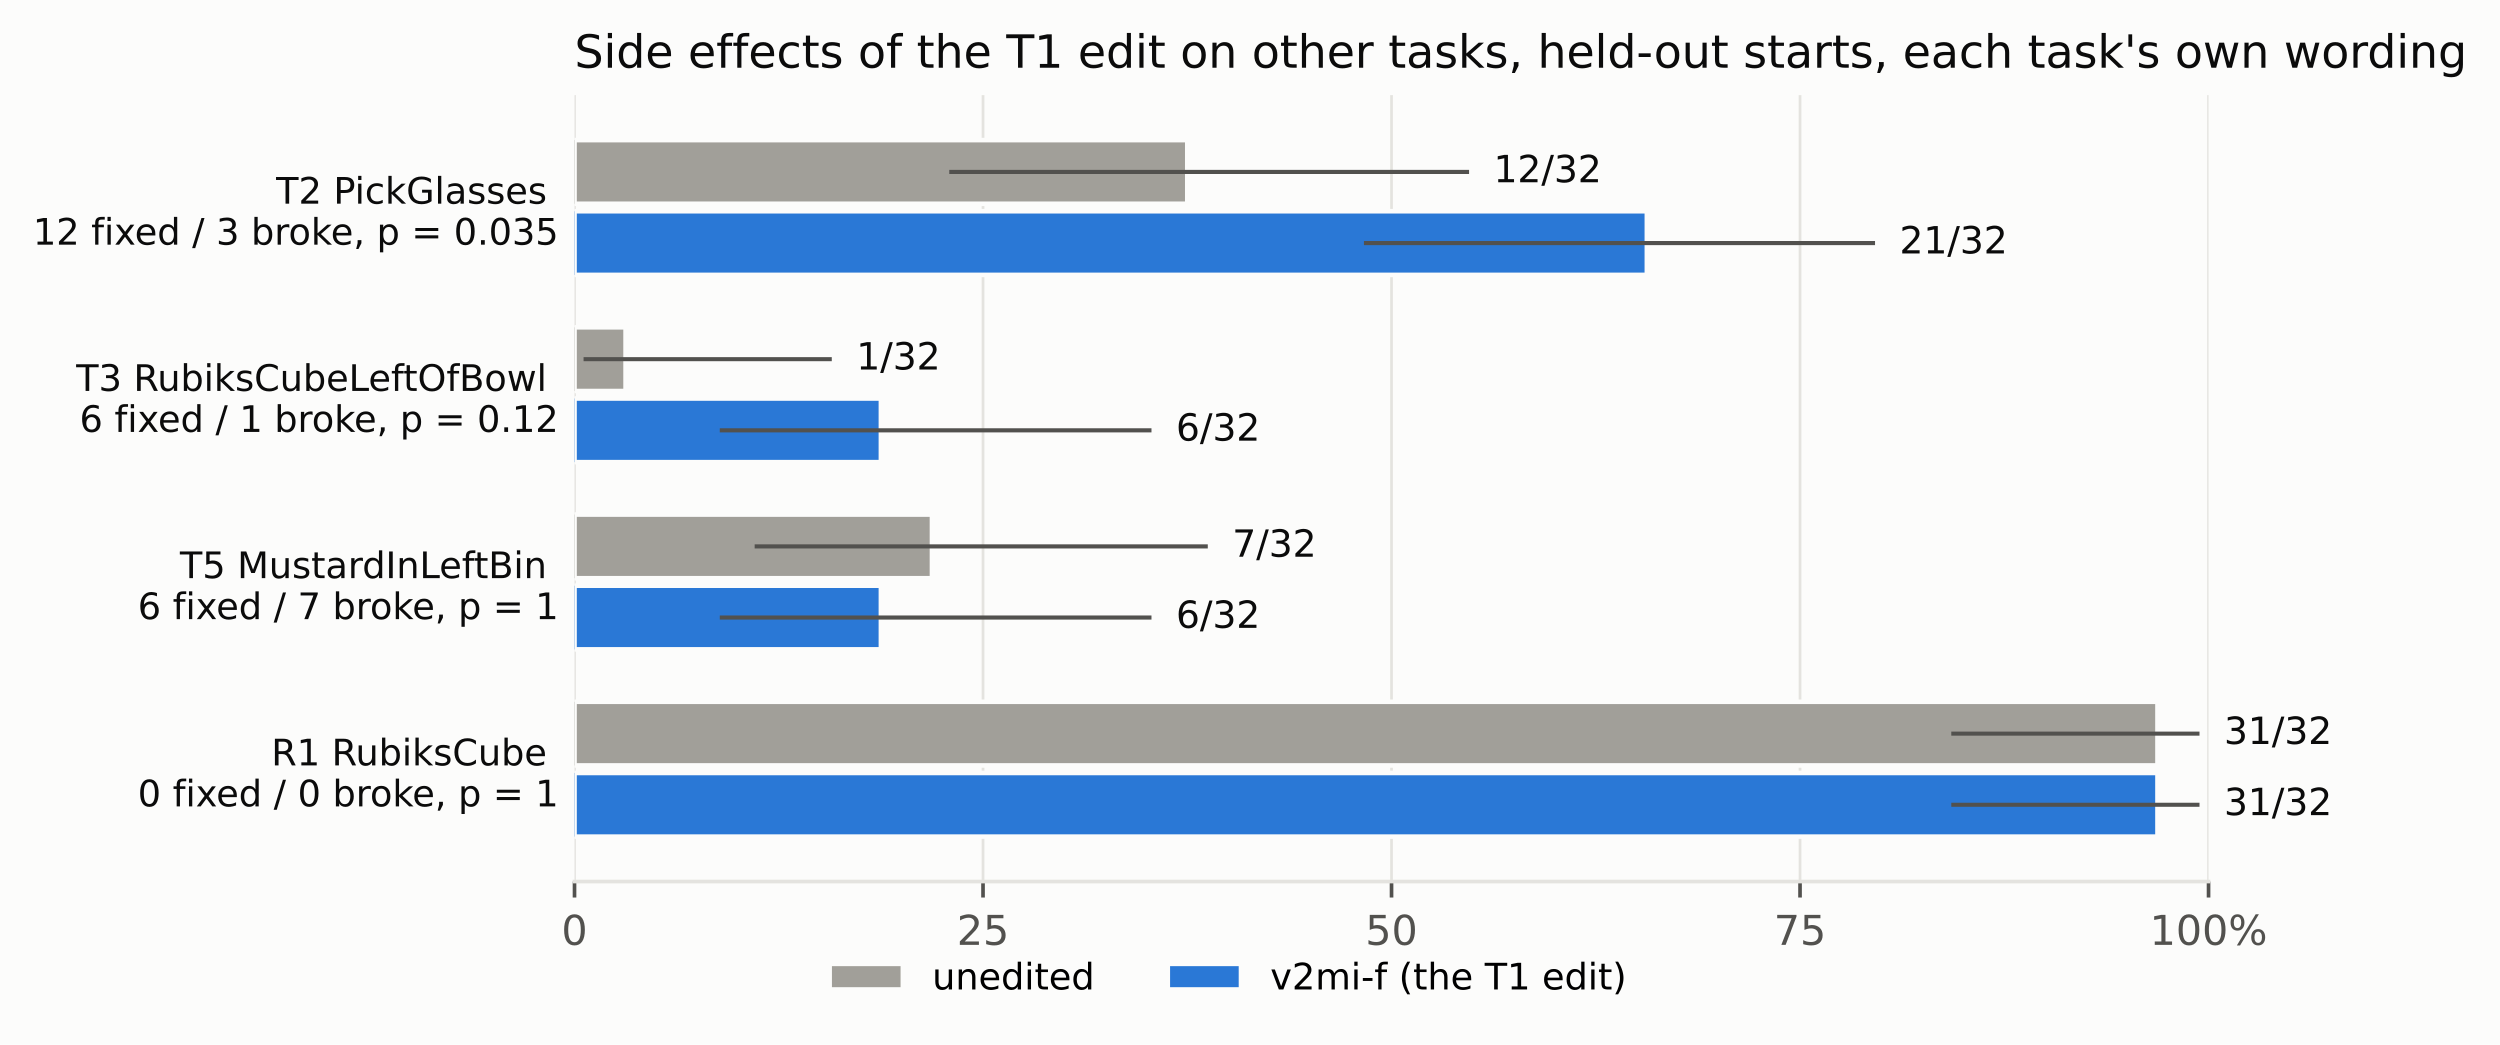
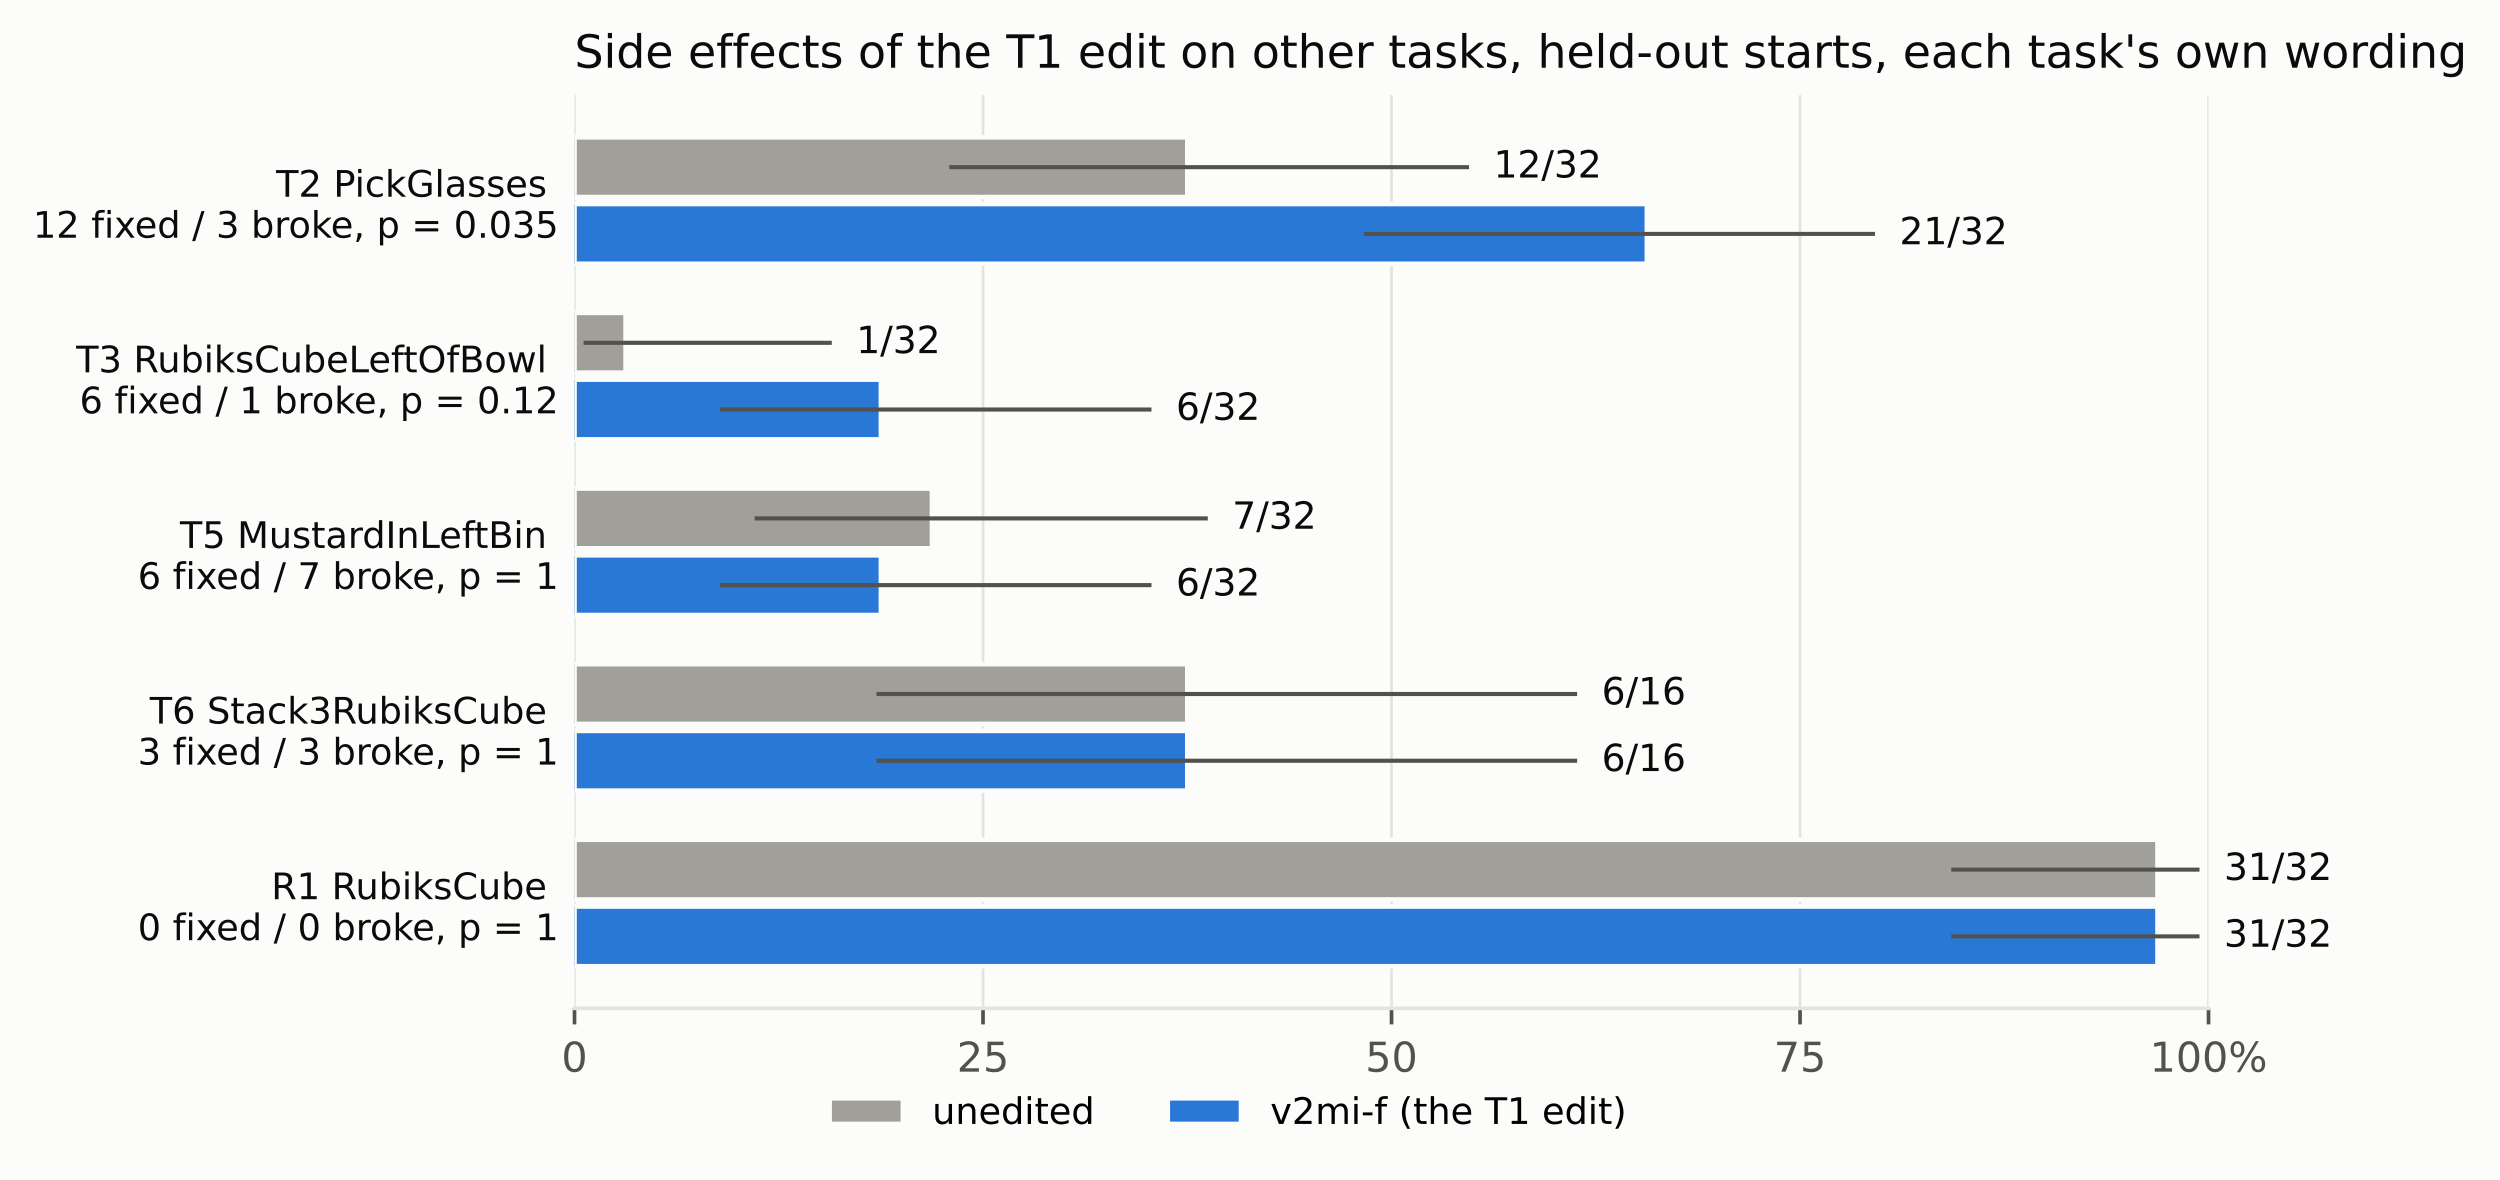
- <svg xmlns="http://www.w3.org/2000/svg" xmlns:xlink="http://www.w3.org/1999/xlink" width="546.381pt" height="228.317pt" viewBox="0 0 546.381 228.317" version="1.1">
+ <svg xmlns="http://www.w3.org/2000/svg" xmlns:xlink="http://www.w3.org/1999/xlink" width="546.381pt" height="257.7pt" viewBox="0 0 546.381 257.7" version="1.1">
  <defs>
    <style type="text/css">*{stroke-linejoin: round; stroke-linecap: butt}</style>
  </defs>
  <g id="figure_1">
    <g id="patch_1">
-       <path d="M 0 228.317  L 546.381 228.317  L 546.381 0  L 0 0  z " style="fill: #fcfcfb" />
+       <path d="M 0 257.7  L 546.381 257.7  L 546.381 0  L 0 0  z " style="fill: #fcfcfb" />
    </g>
    <g id="axes_1">
      <g id="patch_2">
-         <path d="M 125.562 192.662  L 482.683 192.662  L 482.683 20.798  L 125.562 20.798  z " style="fill: #fcfcfb" />
+         <path d="M 125.562 220.382  L 482.683 220.382  L 482.683 20.798  L 125.562 20.798  z " style="fill: #fcfcfb" />
      </g>
      <g id="matplotlib.axis_1">
        <g id="xtick_1">
          <g id="line2d_1">
-             <path d="M 125.562 192.662  L 125.562 20.798  " clip-path="url(#p0481ab0a4f)" style="fill: none; stroke: #e4e3df; stroke-width: 0.6; stroke-linecap: square" />
+             <path d="M 125.562 220.382  L 125.562 20.798  " clip-path="url(#p640ed2fdf8)" style="fill: none; stroke: #e4e3df; stroke-width: 0.6; stroke-linecap: square" />
          </g>
          <g id="line2d_2">
            <defs>
-               <path id="m052d0eaaba" d="M 0 0  L 0 3.5  " style="stroke: #52514e; stroke-width: 0.8" />
+               <path id="md852c3a85e" d="M 0 0  L 0 3.5  " style="stroke: #52514e; stroke-width: 0.8" />
            </defs>
            <g>
-               <use xlink:href="#m052d0eaaba" x="125.562" y="192.662" style="fill: #52514e; stroke: #52514e; stroke-width: 0.8" />
+               <use xlink:href="#md852c3a85e" x="125.562" y="220.382" style="fill: #52514e; stroke: #52514e; stroke-width: 0.8" />
            </g>
          </g>
          <g id="text_1">
-             <text style="font-size: 9px; font-family: 'DejaVu Sans'; text-anchor: middle; fill: #52514e" x="125.562" y="206.501" transform="rotate(-0 125.5625 206.501)">0</text>
+             <text style="font-size: 9px; font-family: 'DejaVu Sans'; text-anchor: middle; fill: #52514e" x="125.562" y="234.221" transform="rotate(-0 125.5625 234.221)">0</text>
          </g>
        </g>
        <g id="xtick_2">
          <g id="line2d_3">
-             <path d="M 214.843 192.662  L 214.843 20.798  " clip-path="url(#p0481ab0a4f)" style="fill: none; stroke: #e4e3df; stroke-width: 0.6; stroke-linecap: square" />
+             <path d="M 214.843 220.382  L 214.843 20.798  " clip-path="url(#p640ed2fdf8)" style="fill: none; stroke: #e4e3df; stroke-width: 0.6; stroke-linecap: square" />
          </g>
          <g id="line2d_4">
            <g>
-               <use xlink:href="#m052d0eaaba" x="214.843" y="192.662" style="fill: #52514e; stroke: #52514e; stroke-width: 0.8" />
+               <use xlink:href="#md852c3a85e" x="214.843" y="220.382" style="fill: #52514e; stroke: #52514e; stroke-width: 0.8" />
            </g>
          </g>
          <g id="text_2">
-             <text style="font-size: 9px; font-family: 'DejaVu Sans'; text-anchor: middle; fill: #52514e" x="214.843" y="206.501" transform="rotate(-0 214.8425 206.501)">25</text>
+             <text style="font-size: 9px; font-family: 'DejaVu Sans'; text-anchor: middle; fill: #52514e" x="214.843" y="234.221" transform="rotate(-0 214.8425 234.221)">25</text>
          </g>
        </g>
        <g id="xtick_3">
          <g id="line2d_5">
-             <path d="M 304.123 192.662  L 304.123 20.798  " clip-path="url(#p0481ab0a4f)" style="fill: none; stroke: #e4e3df; stroke-width: 0.6; stroke-linecap: square" />
+             <path d="M 304.123 220.382  L 304.123 20.798  " clip-path="url(#p640ed2fdf8)" style="fill: none; stroke: #e4e3df; stroke-width: 0.6; stroke-linecap: square" />
          </g>
          <g id="line2d_6">
            <g>
-               <use xlink:href="#m052d0eaaba" x="304.123" y="192.662" style="fill: #52514e; stroke: #52514e; stroke-width: 0.8" />
+               <use xlink:href="#md852c3a85e" x="304.123" y="220.382" style="fill: #52514e; stroke: #52514e; stroke-width: 0.8" />
            </g>
          </g>
          <g id="text_3">
-             <text style="font-size: 9px; font-family: 'DejaVu Sans'; text-anchor: middle; fill: #52514e" x="304.123" y="206.501" transform="rotate(-0 304.1225 206.501)">50</text>
+             <text style="font-size: 9px; font-family: 'DejaVu Sans'; text-anchor: middle; fill: #52514e" x="304.123" y="234.221" transform="rotate(-0 304.1225 234.221)">50</text>
          </g>
        </g>
        <g id="xtick_4">
          <g id="line2d_7">
-             <path d="M 393.402 192.662  L 393.402 20.798  " clip-path="url(#p0481ab0a4f)" style="fill: none; stroke: #e4e3df; stroke-width: 0.6; stroke-linecap: square" />
+             <path d="M 393.402 220.382  L 393.402 20.798  " clip-path="url(#p640ed2fdf8)" style="fill: none; stroke: #e4e3df; stroke-width: 0.6; stroke-linecap: square" />
          </g>
          <g id="line2d_8">
            <g>
-               <use xlink:href="#m052d0eaaba" x="393.402" y="192.662" style="fill: #52514e; stroke: #52514e; stroke-width: 0.8" />
+               <use xlink:href="#md852c3a85e" x="393.402" y="220.382" style="fill: #52514e; stroke: #52514e; stroke-width: 0.8" />
            </g>
          </g>
          <g id="text_4">
-             <text style="font-size: 9px; font-family: 'DejaVu Sans'; text-anchor: middle; fill: #52514e" x="393.402" y="206.501" transform="rotate(-0 393.4025 206.501)">75</text>
+             <text style="font-size: 9px; font-family: 'DejaVu Sans'; text-anchor: middle; fill: #52514e" x="393.402" y="234.221" transform="rotate(-0 393.4025 234.221)">75</text>
          </g>
        </g>
        <g id="xtick_5">
          <g id="line2d_9">
-             <path d="M 482.683 192.662  L 482.683 20.798  " clip-path="url(#p0481ab0a4f)" style="fill: none; stroke: #e4e3df; stroke-width: 0.6; stroke-linecap: square" />
+             <path d="M 482.683 220.382  L 482.683 20.798  " clip-path="url(#p640ed2fdf8)" style="fill: none; stroke: #e4e3df; stroke-width: 0.6; stroke-linecap: square" />
          </g>
          <g id="line2d_10">
            <g>
-               <use xlink:href="#m052d0eaaba" x="482.683" y="192.662" style="fill: #52514e; stroke: #52514e; stroke-width: 0.8" />
+               <use xlink:href="#md852c3a85e" x="482.683" y="220.382" style="fill: #52514e; stroke: #52514e; stroke-width: 0.8" />
            </g>
          </g>
          <g id="text_5">
-             <text style="font-size: 9px; font-family: 'DejaVu Sans'; text-anchor: middle; fill: #52514e" x="482.683" y="206.501" transform="rotate(-0 482.6825 206.501)">100%</text>
+             <text style="font-size: 9px; font-family: 'DejaVu Sans'; text-anchor: middle; fill: #52514e" x="482.683" y="234.221" transform="rotate(-0 482.6825 234.221)">100%</text>
          </g>
        </g>
      </g>
      <g id="matplotlib.axis_2">
        <g id="ytick_1">
          <g id="line2d_11" />
          <g id="text_6">
-             <text style="font-size: 8px; font-family: 'DejaVu Sans'; fill: #0b0b0b" transform="translate(60.355 44.51856)">T2  PickGlasses</text>
-             <text style="font-size: 8px; font-family: 'DejaVu Sans'; fill: #0b0b0b" transform="translate(7.2 53.47681)">12 fixed / 3 broke, p = 0.035</text>
+             <text style="font-size: 8px; font-family: 'DejaVu Sans'; fill: #0b0b0b" transform="translate(60.355 42.99549)">T2  PickGlasses</text>
+             <text style="font-size: 8px; font-family: 'DejaVu Sans'; fill: #0b0b0b" transform="translate(7.2 51.95374)">12 fixed / 3 broke, p = 0.035</text>
          </g>
        </g>
        <g id="ytick_2">
          <g id="line2d_12" />
          <g id="text_7">
-             <text style="font-size: 8px; font-family: 'DejaVu Sans'; fill: #0b0b0b" transform="translate(16.65875 85.43856)">T3  RubiksCubeLeftOfBowl</text>
-             <text style="font-size: 8px; font-family: 'DejaVu Sans'; fill: #0b0b0b" transform="translate(17.38 94.39681)">6 fixed / 1 broke, p = 0.12</text>
+             <text style="font-size: 8px; font-family: 'DejaVu Sans'; fill: #0b0b0b" transform="translate(16.65875 81.37702)">T3  RubiksCubeLeftOfBowl</text>
+             <text style="font-size: 8px; font-family: 'DejaVu Sans'; fill: #0b0b0b" transform="translate(17.38 90.33527)">6 fixed / 1 broke, p = 0.12</text>
          </g>
        </g>
        <g id="ytick_3">
          <g id="line2d_13" />
          <g id="text_8">
-             <text style="font-size: 8px; font-family: 'DejaVu Sans'; fill: #0b0b0b" transform="translate(39.33125 126.3586)">T5  MustardInLeftBin</text>
-             <text style="font-size: 8px; font-family: 'DejaVu Sans'; fill: #0b0b0b" transform="translate(30.1025 135.3168)">6 fixed / 7 broke, p = 1</text>
+             <text style="font-size: 8px; font-family: 'DejaVu Sans'; fill: #0b0b0b" transform="translate(39.33125 119.7586)">T5  MustardInLeftBin</text>
+             <text style="font-size: 8px; font-family: 'DejaVu Sans'; fill: #0b0b0b" transform="translate(30.1025 128.7168)">6 fixed / 7 broke, p = 1</text>
          </g>
        </g>
        <g id="ytick_4">
          <g id="line2d_14" />
          <g id="text_9">
-             <text style="font-size: 8px; font-family: 'DejaVu Sans'; fill: #0b0b0b" transform="translate(59.30125 167.2786)">R1  RubiksCube</text>
-             <text style="font-size: 8px; font-family: 'DejaVu Sans'; fill: #0b0b0b" transform="translate(30.1025 176.2368)">0 fixed / 0 broke, p = 1</text>
+             <text style="font-size: 8px; font-family: 'DejaVu Sans'; fill: #0b0b0b" transform="translate(32.735 158.1401)">T6  Stack3RubiksCube</text>
+             <text style="font-size: 8px; font-family: 'DejaVu Sans'; fill: #0b0b0b" transform="translate(30.1025 167.0984)">3 fixed / 3 broke, p = 1</text>
+           </g>
+         </g>
+         <g id="ytick_5">
+           <g id="line2d_15" />
+           <g id="text_10">
+             <text style="font-size: 8px; font-family: 'DejaVu Sans'; fill: #0b0b0b" transform="translate(59.30125 196.5216)">R1  RubiksCube</text>
+             <text style="font-size: 8px; font-family: 'DejaVu Sans'; fill: #0b0b0b" transform="translate(30.1025 205.4799)">0 fixed / 0 broke, p = 1</text>
          </g>
        </g>
      </g>
      <g id="patch_3">
-         <path d="M 125.562 30.619  L 259.483 30.619  L 259.483 44.532  L 125.562 44.532  z " clip-path="url(#p0481ab0a4f)" style="fill: #a19f99; stroke: #fcfcfb; stroke-linejoin: miter" />
+         <path d="M 125.562 30.01  L 259.483 30.01  L 259.483 43.06  L 125.562 43.06  z " clip-path="url(#p640ed2fdf8)" style="fill: #a19f99; stroke: #fcfcfb; stroke-linejoin: miter" />
      </g>
      <g id="patch_4">
-         <path d="M 125.562 46.169  L 359.923 46.169  L 359.923 60.082  L 125.562 60.082  z " clip-path="url(#p0481ab0a4f)" style="fill: #2a78d6; stroke: #fcfcfb; stroke-linejoin: miter" />
+         <path d="M 125.562 44.595  L 359.923 44.595  L 359.923 57.645  L 125.562 57.645  z " clip-path="url(#p640ed2fdf8)" style="fill: #2a78d6; stroke: #fcfcfb; stroke-linejoin: miter" />
      </g>
      <g id="patch_5">
-         <path d="M 125.562 71.539  L 136.722 71.539  L 136.722 85.452  L 125.562 85.452  z " clip-path="url(#p0481ab0a4f)" style="fill: #a19f99; stroke: #fcfcfb; stroke-linejoin: miter" />
+         <path d="M 125.562 68.392  L 136.722 68.392  L 136.722 81.441  L 125.562 81.441  z " clip-path="url(#p640ed2fdf8)" style="fill: #a19f99; stroke: #fcfcfb; stroke-linejoin: miter" />
      </g>
      <g id="patch_6">
-         <path d="M 125.562 87.089  L 192.523 87.089  L 192.523 101.002  L 125.562 101.002  z " clip-path="url(#p0481ab0a4f)" style="fill: #2a78d6; stroke: #fcfcfb; stroke-linejoin: miter" />
+         <path d="M 125.562 82.977  L 192.523 82.977  L 192.523 96.026  L 125.562 96.026  z " clip-path="url(#p640ed2fdf8)" style="fill: #2a78d6; stroke: #fcfcfb; stroke-linejoin: miter" />
      </g>
      <g id="patch_7">
-         <path d="M 125.562 112.459  L 203.683 112.459  L 203.683 126.372  L 125.562 126.372  z " clip-path="url(#p0481ab0a4f)" style="fill: #a19f99; stroke: #fcfcfb; stroke-linejoin: miter" />
+         <path d="M 125.562 106.773  L 203.683 106.773  L 203.683 119.823  L 125.562 119.823  z " clip-path="url(#p640ed2fdf8)" style="fill: #a19f99; stroke: #fcfcfb; stroke-linejoin: miter" />
      </g>
      <g id="patch_8">
-         <path d="M 125.562 128.009  L 192.523 128.009  L 192.523 141.922  L 125.562 141.922  z " clip-path="url(#p0481ab0a4f)" style="fill: #2a78d6; stroke: #fcfcfb; stroke-linejoin: miter" />
+         <path d="M 125.562 121.358  L 192.523 121.358  L 192.523 134.408  L 125.562 134.408  z " clip-path="url(#p640ed2fdf8)" style="fill: #2a78d6; stroke: #fcfcfb; stroke-linejoin: miter" />
      </g>
      <g id="patch_9">
-         <path d="M 125.562 153.379  L 471.522 153.379  L 471.522 167.292  L 125.562 167.292  z " clip-path="url(#p0481ab0a4f)" style="fill: #a19f99; stroke: #fcfcfb; stroke-linejoin: miter" />
+         <path d="M 125.562 145.155  L 259.483 145.155  L 259.483 158.204  L 125.562 158.204  z " clip-path="url(#p640ed2fdf8)" style="fill: #a19f99; stroke: #fcfcfb; stroke-linejoin: miter" />
      </g>
      <g id="patch_10">
-         <path d="M 125.562 168.929  L 471.522 168.929  L 471.522 182.842  L 125.562 182.842  z " clip-path="url(#p0481ab0a4f)" style="fill: #2a78d6; stroke: #fcfcfb; stroke-linejoin: miter" />
-       </g>
-       <g id="line2d_15">
-         <path d="M 207.464 37.576  L 321.07 37.576  " clip-path="url(#p0481ab0a4f)" style="fill: none; stroke: #52514e; stroke-width: 0.9" />
+         <path d="M 125.562 159.74  L 259.483 159.74  L 259.483 172.789  L 125.562 172.789  z " clip-path="url(#p640ed2fdf8)" style="fill: #2a78d6; stroke: #fcfcfb; stroke-linejoin: miter" />
+       </g>
+       <g id="patch_11">
+         <path d="M 125.562 183.536  L 471.522 183.536  L 471.522 196.586  L 125.562 196.586  z " clip-path="url(#p640ed2fdf8)" style="fill: #a19f99; stroke: #fcfcfb; stroke-linejoin: miter" />
+       </g>
+       <g id="patch_12">
+         <path d="M 125.562 198.121  L 471.522 198.121  L 471.522 211.171  L 125.562 211.171  z " clip-path="url(#p640ed2fdf8)" style="fill: #2a78d6; stroke: #fcfcfb; stroke-linejoin: miter" />
      </g>
      <g id="line2d_16">
-         <path d="M 298.091 53.125  L 409.793 53.125  " clip-path="url(#p0481ab0a4f)" style="fill: none; stroke: #52514e; stroke-width: 0.9" />
+         <path d="M 207.464 36.535  L 321.07 36.535  " clip-path="url(#p640ed2fdf8)" style="fill: none; stroke: #52514e; stroke-width: 0.9" />
      </g>
      <g id="line2d_17">
-         <path d="M 127.54 78.496  L 181.788 78.496  " clip-path="url(#p0481ab0a4f)" style="fill: none; stroke: #52514e; stroke-width: 0.9" />
+         <path d="M 298.091 51.12  L 409.793 51.12  " clip-path="url(#p640ed2fdf8)" style="fill: none; stroke: #52514e; stroke-width: 0.9" />
      </g>
      <g id="line2d_18">
-         <path d="M 157.309 94.045  L 251.659 94.045  " clip-path="url(#p0481ab0a4f)" style="fill: none; stroke: #52514e; stroke-width: 0.9" />
+         <path d="M 127.54 74.916  L 181.788 74.916  " clip-path="url(#p640ed2fdf8)" style="fill: none; stroke: #52514e; stroke-width: 0.9" />
      </g>
      <g id="line2d_19">
-         <path d="M 164.931 119.416  L 263.964 119.416  " clip-path="url(#p0481ab0a4f)" style="fill: none; stroke: #52514e; stroke-width: 0.9" />
+         <path d="M 157.309 89.501  L 251.659 89.501  " clip-path="url(#p640ed2fdf8)" style="fill: none; stroke: #52514e; stroke-width: 0.9" />
      </g>
      <g id="line2d_20">
-         <path d="M 157.309 134.965  L 251.659 134.965  " clip-path="url(#p0481ab0a4f)" style="fill: none; stroke: #52514e; stroke-width: 0.9" />
+         <path d="M 164.931 113.298  L 263.964 113.298  " clip-path="url(#p640ed2fdf8)" style="fill: none; stroke: #52514e; stroke-width: 0.9" />
      </g>
      <g id="line2d_21">
-         <path d="M 426.457 160.336  L 480.705 160.336  " clip-path="url(#p0481ab0a4f)" style="fill: none; stroke: #52514e; stroke-width: 0.9" />
+         <path d="M 157.309 127.883  L 251.659 127.883  " clip-path="url(#p640ed2fdf8)" style="fill: none; stroke: #52514e; stroke-width: 0.9" />
      </g>
      <g id="line2d_22">
-         <path d="M 426.457 175.885  L 480.705 175.885  " clip-path="url(#p0481ab0a4f)" style="fill: none; stroke: #52514e; stroke-width: 0.9" />
-       </g>
-       <g id="patch_11">
-         <path d="M 125.562 192.662  L 482.683 192.662  " style="fill: none; stroke: #e4e3df; stroke-width: 0.8; stroke-linejoin: miter; stroke-linecap: square" />
-       </g>
-       <g id="text_10">
-         <text style="font-size: 8.2px; font-family: 'DejaVu Sans'; text-anchor: start; fill: #0b0b0b" x="326.427" y="39.838" transform="rotate(-0 326.4268 39.83832)">12/32</text>
+         <path d="M 191.563 151.679  L 344.688 151.679  " clip-path="url(#p640ed2fdf8)" style="fill: none; stroke: #52514e; stroke-width: 0.9" />
+       </g>
+       <g id="line2d_23">
+         <path d="M 191.563 166.264  L 344.688 166.264  " clip-path="url(#p640ed2fdf8)" style="fill: none; stroke: #52514e; stroke-width: 0.9" />
+       </g>
+       <g id="line2d_24">
+         <path d="M 426.457 190.061  L 480.705 190.061  " clip-path="url(#p640ed2fdf8)" style="fill: none; stroke: #52514e; stroke-width: 0.9" />
+       </g>
+       <g id="line2d_25">
+         <path d="M 426.457 204.646  L 480.705 204.646  " clip-path="url(#p640ed2fdf8)" style="fill: none; stroke: #52514e; stroke-width: 0.9" />
+       </g>
+       <g id="patch_13">
+         <path d="M 125.562 220.382  L 482.683 220.382  " style="fill: none; stroke: #e4e3df; stroke-width: 0.8; stroke-linejoin: miter; stroke-linecap: square" />
      </g>
      <g id="text_11">
-         <text style="font-size: 8.2px; font-family: 'DejaVu Sans'; text-anchor: start; fill: #0b0b0b" x="415.15" y="55.388" transform="rotate(-0 415.1495 55.38793)">21/32</text>
+         <text style="font-size: 8.2px; font-family: 'DejaVu Sans'; text-anchor: start; fill: #0b0b0b" x="326.427" y="38.798" transform="rotate(-0 326.4268 38.79756)">12/32</text>
      </g>
      <g id="text_12">
-         <text style="font-size: 8.2px; font-family: 'DejaVu Sans'; text-anchor: start; fill: #0b0b0b" x="187.145" y="80.758" transform="rotate(-0 187.1452 80.75832)">1/32</text>
+         <text style="font-size: 8.2px; font-family: 'DejaVu Sans'; text-anchor: start; fill: #0b0b0b" x="415.15" y="53.383" transform="rotate(-0 415.1495 53.38254)">21/32</text>
      </g>
      <g id="text_13">
-         <text style="font-size: 8.2px; font-family: 'DejaVu Sans'; text-anchor: start; fill: #0b0b0b" x="257.015" y="96.308" transform="rotate(-0 257.0154 96.30792)">6/32</text>
+         <text style="font-size: 8.2px; font-family: 'DejaVu Sans'; text-anchor: start; fill: #0b0b0b" x="187.145" y="77.179" transform="rotate(-0 187.1452 77.17909)">1/32</text>
      </g>
      <g id="text_14">
-         <text style="font-size: 8.2px; font-family: 'DejaVu Sans'; text-anchor: start; fill: #0b0b0b" x="269.321" y="121.678" transform="rotate(-0 269.3211 121.6783)">7/32</text>
+         <text style="font-size: 8.2px; font-family: 'DejaVu Sans'; text-anchor: start; fill: #0b0b0b" x="257.015" y="91.764" transform="rotate(-0 257.0154 91.76408)">6/32</text>
      </g>
      <g id="text_15">
-         <text style="font-size: 8.2px; font-family: 'DejaVu Sans'; text-anchor: start; fill: #0b0b0b" x="257.015" y="137.228" transform="rotate(-0 257.0154 137.2279)">6/32</text>
+         <text style="font-size: 8.2px; font-family: 'DejaVu Sans'; text-anchor: start; fill: #0b0b0b" x="269.321" y="115.561" transform="rotate(-0 269.3211 115.5606)">7/32</text>
      </g>
      <g id="text_16">
-         <text style="font-size: 8.2px; font-family: 'DejaVu Sans'; text-anchor: start; fill: #0b0b0b" x="486.062" y="162.598" transform="rotate(-0 486.0616 162.5983)">31/32</text>
+         <text style="font-size: 8.2px; font-family: 'DejaVu Sans'; text-anchor: start; fill: #0b0b0b" x="257.015" y="130.146" transform="rotate(-0 257.0154 130.1456)">6/32</text>
      </g>
      <g id="text_17">
-         <text style="font-size: 8.2px; font-family: 'DejaVu Sans'; text-anchor: start; fill: #0b0b0b" x="486.062" y="178.148" transform="rotate(-0 486.0616 178.1479)">31/32</text>
+         <text style="font-size: 8.2px; font-family: 'DejaVu Sans'; text-anchor: start; fill: #0b0b0b" x="350.044" y="153.942" transform="rotate(-0 350.0444 153.9422)">6/16</text>
      </g>
      <g id="text_18">
+         <text style="font-size: 8.2px; font-family: 'DejaVu Sans'; text-anchor: start; fill: #0b0b0b" x="350.044" y="168.527" transform="rotate(-0 350.0444 168.5272)">6/16</text>
+       </g>
+       <g id="text_19">
+         <text style="font-size: 8.2px; font-family: 'DejaVu Sans'; text-anchor: start; fill: #0b0b0b" x="486.062" y="192.324" transform="rotate(-0 486.0616 192.3237)">31/32</text>
+       </g>
+       <g id="text_20">
+         <text style="font-size: 8.2px; font-family: 'DejaVu Sans'; text-anchor: start; fill: #0b0b0b" x="486.062" y="206.909" transform="rotate(-0 486.0616 206.9087)">31/32</text>
+       </g>
+       <g id="text_21">
        <text style="font-size: 10px; font-family: 'DejaVu Sans'; text-anchor: start; fill: #0b0b0b" x="125.562" y="14.798" transform="rotate(-0 125.5625 14.79844)">Side effects of the T1 edit on other tasks, held-out starts, each task's own wording</text>
      </g>
      <g id="legend_1">
-         <g id="patch_12">
-           <path d="M 181.321 216.253  L 197.321 216.253  L 197.321 210.653  L 181.321 210.653  z " style="fill: #a19f99; stroke: #fcfcfb; stroke-linejoin: miter" />
-         </g>
-         <g id="text_19">
-           <text style="font-size: 8px; font-family: 'DejaVu Sans'; text-anchor: start" x="203.721" y="216.253" transform="rotate(-0 203.7211 216.253)">unedited</text>
-         </g>
-         <g id="patch_13">
-           <path d="M 255.222 216.253  L 271.222 216.253  L 271.222 210.653  L 255.222 210.653  z " style="fill: #2a78d6; stroke: #fcfcfb; stroke-linejoin: miter" />
-         </g>
-         <g id="text_20">
-           <text style="font-size: 8px; font-family: 'DejaVu Sans'; text-anchor: start" x="277.622" y="216.253" transform="rotate(-0 277.6224 216.253)">v2mi-f (the T1 edit)</text>
+         <g id="patch_14">
+           <path d="M 181.321 245.636  L 197.321 245.636  L 197.321 240.036  L 181.321 240.036  z " style="fill: #a19f99; stroke: #fcfcfb; stroke-linejoin: miter" />
+         </g>
+         <g id="text_22">
+           <text style="font-size: 8px; font-family: 'DejaVu Sans'; text-anchor: start" x="203.721" y="245.636" transform="rotate(-0 203.7211 245.6362)">unedited</text>
+         </g>
+         <g id="patch_15">
+           <path d="M 255.222 245.636  L 271.222 245.636  L 271.222 240.036  L 255.222 240.036  z " style="fill: #2a78d6; stroke: #fcfcfb; stroke-linejoin: miter" />
+         </g>
+         <g id="text_23">
+           <text style="font-size: 8px; font-family: 'DejaVu Sans'; text-anchor: start" x="277.622" y="245.636" transform="rotate(-0 277.6224 245.6362)">v2mi-f (the T1 edit)</text>
        </g>
      </g>
    </g>
  </g>
  <defs>
-     <clipPath id="p0481ab0a4f">
-       <rect x="125.562" y="20.798" width="357.12" height="171.864" />
+     <clipPath id="p640ed2fdf8">
+       <rect x="125.562" y="20.798" width="357.12" height="199.584" />
    </clipPath>
  </defs>
</svg>
